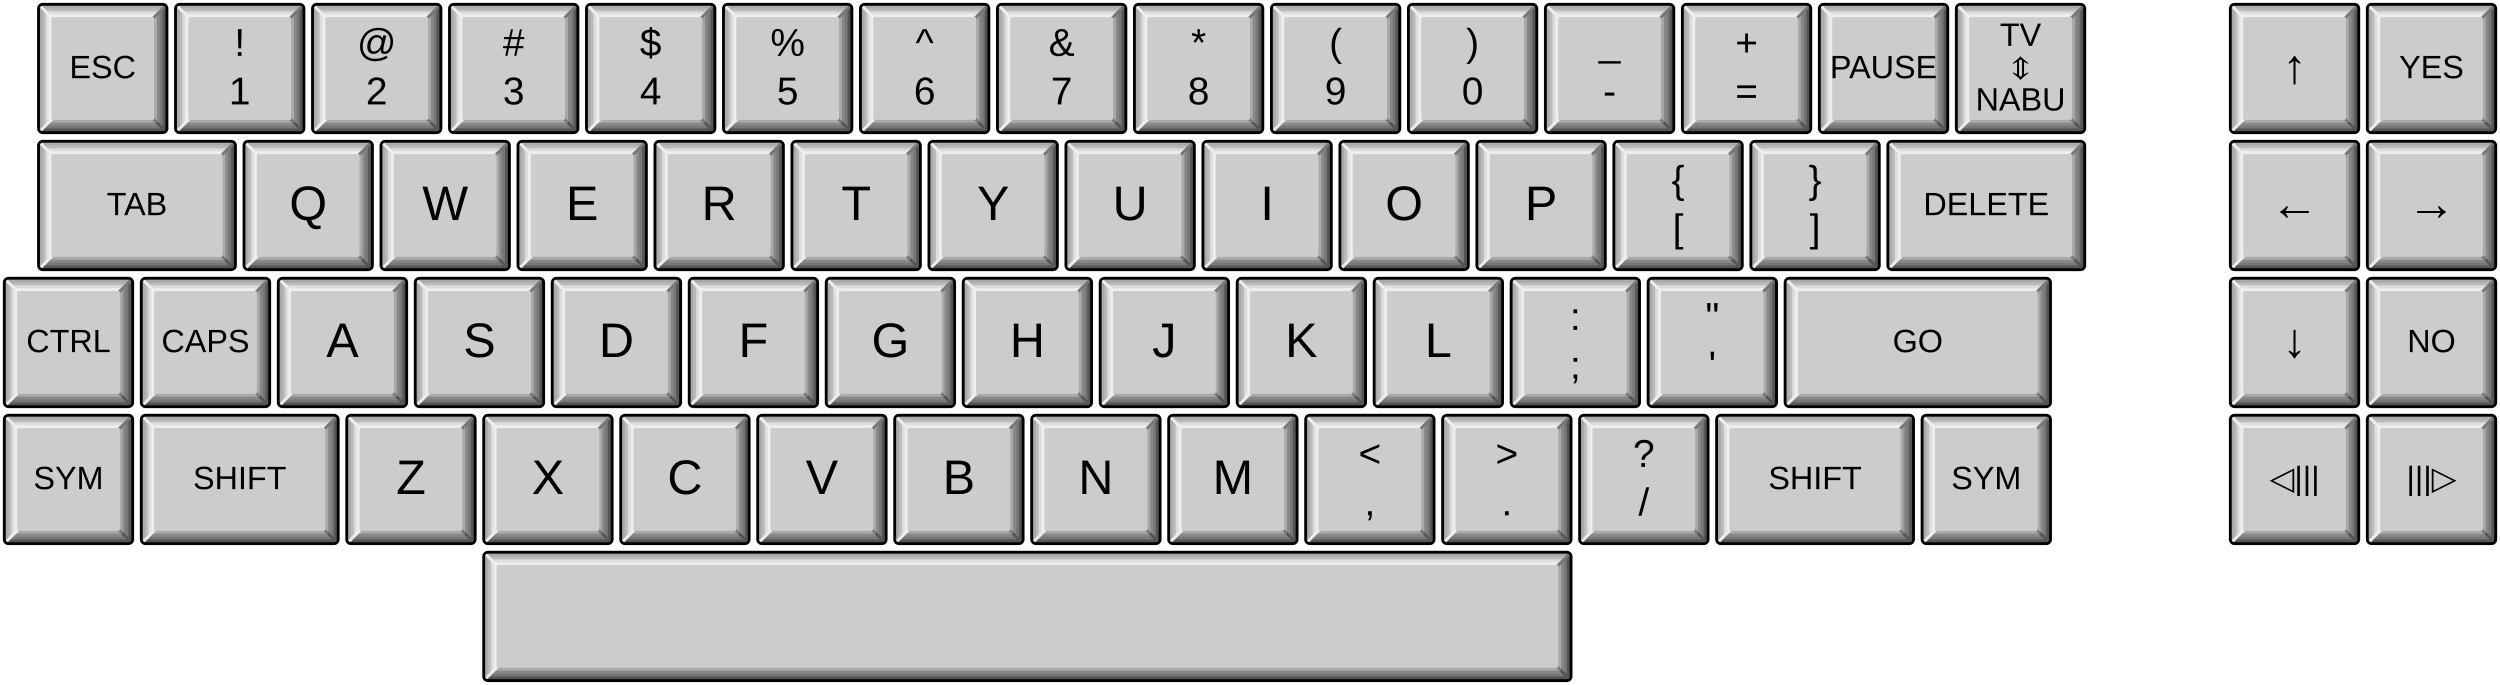
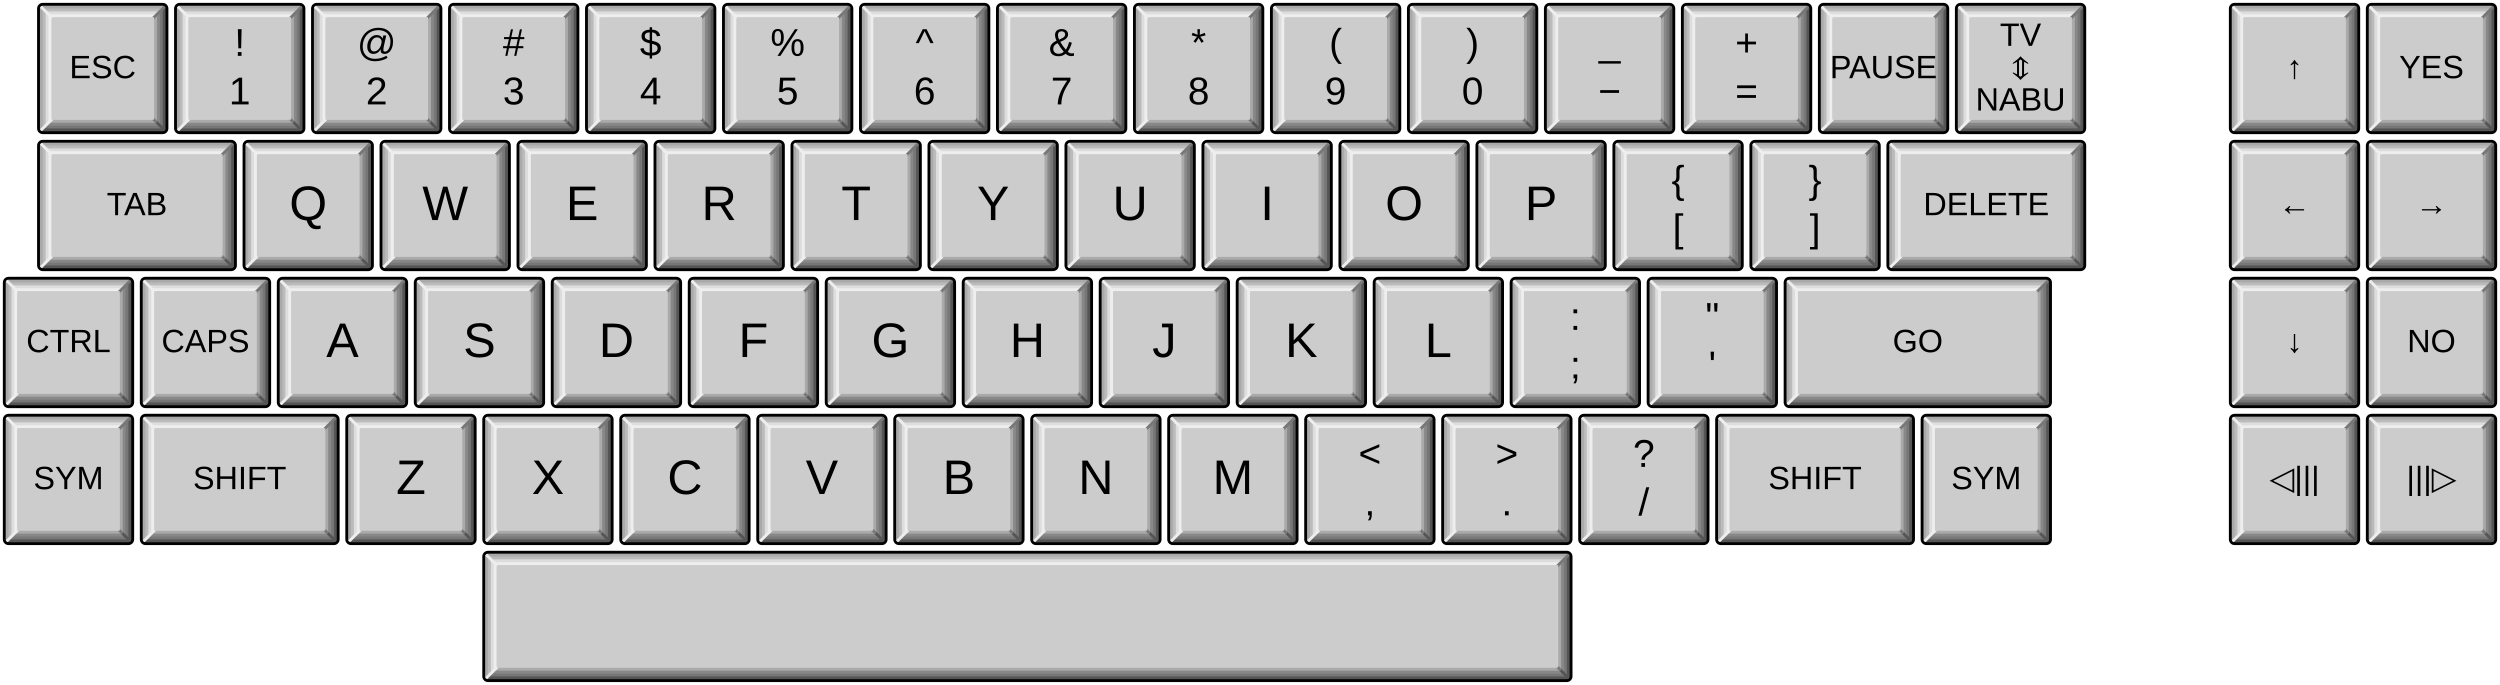
<svg xmlns="http://www.w3.org/2000/svg" xmlns:xlink="http://www.w3.org/1999/xlink" version="1.1" width="876" height="240" viewBox="0 -240 876 240">
  <defs>
    <g id="shape0">
      <path fill="#000000" d="M 377 -41 L 377 -7 L 7 -7 L 7 -41 Z M 3 -47 C 1.896 -47 1 -46.104 1 -45 L 1 -41 L 1 -7 L 1 -3 C 1 -1.896 1.896 -1 3 -1 L 381 -1 C 382.104 -1 383 -1.896 383 -3 L 383 -7 L 383 -41 L 383 -45 C 383 -46.104 382.104 -47 381 -47 Z" />
      <path fill="#555555" d="M 381.707 -45.707 L 377 -41 L 377 -7 L 7 -7 L 2.293 -2.293 C 2.474 -2.112 2.724 -2 3 -2 L 381 -2 C 381.553 -2 382 -2.447 382 -3 L 382 -7 L 382 -41 L 382 -45 C 382 -45.276 381.888 -45.526 381.707 -45.707 Z" />
      <path fill="#777777" d="M 380.766 -44.765 L 377 -41 L 377 -7 L 7 -7 L 3.234 -3.234 C 3.379 -3.09 3.579 -3 3.8 -3 L 380.2 -3 C 380.642 -3 381 -3.358 381 -3.8 L 381 -7 L 381 -41 L 381 -44.2 C 381 -44.421 380.91 -44.621 380.766 -44.765 Z" />
      <path fill="#888888" d="M 379.824 -43.824 L 377 -41 L 377 -7 L 7 -7 L 4.176 -4.176 C 4.284 -4.067 4.435 -4 4.6 -4 L 379.4 -4 C 379.731 -4 380 -4.269 380 -4.6 L 380 -7 L 380 -41 L 380 -43.4 C 380 -43.566 379.933 -43.716 379.824 -43.824 Z" />
      <path fill="#AAAAAA" d="M 377 -41 L 377 -7 L 7 -7 L 7 -41 Z M 3 -46 C 2.448 -46 2 -45.552 2 -45 L 2 -41 L 2 -7 L 2 -3 C 2 -2.724 2.112 -2.474 2.293 -2.293 L 5.117 -5.117 C 5.189 -5.045 5.29 -5 5.4 -5 L 378.6 -5 C 378.821 -5 379 -5.179 379 -5.4 L 379 -7 L 379 -41 L 379 -42.6 C 379 -42.71 378.955 -42.81 378.883 -42.883 L 381.707 -45.707 C 381.526 -45.888 381.276 -46 381 -46 Z" />
      <path fill="#BBBBBB" d="M 3.8 -45 C 3.358 -45 3 -44.642 3 -44.2 L 3 -41 L 3 -7 L 3 -3.8 C 3 -3.579 3.09 -3.379 3.234 -3.235 L 7 -7 L 7 -7 L 7 -41 L 377 -41 L 377 -41 L 380.766 -44.766 C 380.621 -44.91 380.421 -45 380.2 -45 Z" />
      <path fill="#DDDDDD" d="M 4.6 -44 C 4.269 -44 4 -43.731 4 -43.4 L 4 -41 L 4 -7 L 4 -4.6 C 4 -4.434 4.067 -4.285 4.176 -4.176 L 7 -7 L 7 -7 L 7 -41 L 377 -41 L 377 -41 L 379.824 -43.824 C 379.716 -43.933 379.566 -44 379.4 -44 Z" />
      <path fill="#EEEEEE" d="M 5.4 -43 C 5.179 -43 5 -42.821 5 -42.6 L 5 -41 L 5 -7 L 5 -5.4 C 5 -5.29 5.045 -5.189 5.117 -5.117 L 7 -7 L 7 -7 L 7 -41 L 377 -41 L 377 -41 L 378.883 -42.883 C 378.811 -42.955 378.71 -43 378.6 -43 Z" />
      <path fill="#CCCCCC" d="M 6.2 -42 C 6.089 -42 6 -41.911 6 -41.8 L 6 -41 L 6 -7 L 6 -6.2 C 6 -6.09 6.089 -6 6.2 -6 L 377.8 -6 C 377.91 -6 378 -6.09 378 -6.2 L 378 -7 L 378 -41 L 378 -41.8 C 378 -41.911 377.91 -42 377.8 -42 Z" />
      <path fill="#555555" d="M 379 -5.707 L 379 -5.4 C 379 -5.179 378.821 -5 378.6 -5 L 378.293 -5 L 381.244 -2.049 C 381.595 -2.14 381.86 -2.405 381.951 -2.756 L 379 -5.707 Z" />
      <path fill="#777777" d="M 381.244 -45.951 L 377.293 -42 L 377.8 -42 C 377.91 -42 378 -41.911 378 -41.8 L 378 -41.293 L 381.951 -45.244 C 381.905 -45.42 381.831 -45.583 381.707 -45.707 C 381.583 -45.832 381.42 -45.906 381.244 -45.951 Z M 378 -6.707 L 378 -6.2 C 378 -6.09 377.91 -6 377.8 -6 L 377.293 -6 L 378.293 -5 L 378.6 -5 C 378.821 -5 379 -5.179 379 -5.4 L 379 -5.707 L 378 -6.707 Z" />
      <path fill="#EEEEEE" d="M 2.756 -45.951 C 2.405 -45.86 2.14 -45.595 2.049 -45.244 L 6 -41.293 L 6 -41.8 C 6 -41.911 6.089 -42 6.2 -42 L 6.707 -42 L 2.756 -45.951 Z M 6 -6.707 L 2.049 -2.756 C 2.094 -2.58 2.168 -2.417 2.293 -2.293 C 2.417 -2.169 2.581 -2.095 2.756 -2.049 L 6.708 -6 L 6.2 -6 C 6.089 -6 6 -6.09 6 -6.2 L 6 -6.707 Z" />
    </g>
    <g id="shape1">
      <path fill="#000000" d="M 41 -41 L 41 -7 L 7 -7 L 7 -41 Z M 3 -47 C 1.896 -47 1 -46.104 1 -45 L 1 -41 L 1 -7 L 1 -3 C 1 -1.896 1.896 -1 3 -1 L 45 -1 C 46.104 -1 47 -1.896 47 -3 L 47 -7 L 47 -41 L 47 -45 C 47 -46.104 46.104 -47 45 -47 Z" />
      <path fill="#555555" d="M 45.707 -45.707 L 41 -41 L 41 -7 L 7 -7 L 2.293 -2.293 C 2.474 -2.112 2.724 -2 3 -2 L 45 -2 C 45.553 -2 46 -2.447 46 -3 L 46 -7 L 46 -41 L 46 -45 C 46 -45.276 45.888 -45.526 45.707 -45.707 Z" />
      <path fill="#777777" d="M 44.766 -44.765 L 41 -41 L 41 -7 L 7 -7 L 3.234 -3.234 C 3.379 -3.09 3.579 -3 3.8 -3 L 44.2 -3 C 44.642 -3 45 -3.358 45 -3.8 L 45 -7 L 45 -41 L 45 -44.2 C 45 -44.421 44.91 -44.621 44.766 -44.765 Z" />
      <path fill="#888888" d="M 43.824 -43.824 L 41 -41 L 41 -7 L 7 -7 L 4.176 -4.176 C 4.284 -4.067 4.435 -4 4.6 -4 L 43.4 -4 C 43.731 -4 44 -4.269 44 -4.6 L 44 -7 L 44 -41 L 44 -43.4 C 44 -43.566 43.933 -43.716 43.824 -43.824 Z" />
      <path fill="#AAAAAA" d="M 41 -41 L 41 -7 L 7 -7 L 7 -41 Z M 3 -46 C 2.448 -46 2 -45.552 2 -45 L 2 -41 L 2 -7 L 2 -3 C 2 -2.724 2.112 -2.474 2.293 -2.293 L 5.117 -5.117 C 5.189 -5.045 5.29 -5 5.4 -5 L 42.6 -5 C 42.821 -5 43 -5.179 43 -5.4 L 43 -7 L 43 -41 L 43 -42.6 C 43 -42.71 42.955 -42.81 42.883 -42.883 L 45.707 -45.707 C 45.526 -45.888 45.276 -46 45 -46 Z" />
      <path fill="#BBBBBB" d="M 3.8 -45 C 3.358 -45 3 -44.642 3 -44.2 L 3 -41 L 3 -7 L 3 -3.8 C 3 -3.579 3.09 -3.379 3.234 -3.235 L 7 -7 L 7 -7 L 7 -41 L 41 -41 L 41 -41 L 44.766 -44.766 C 44.621 -44.91 44.421 -45 44.2 -45 Z" />
      <path fill="#DDDDDD" d="M 4.6 -44 C 4.269 -44 4 -43.731 4 -43.4 L 4 -41 L 4 -7 L 4 -4.6 C 4 -4.434 4.067 -4.285 4.176 -4.176 L 7 -7 L 7 -7 L 7 -41 L 41 -41 L 41 -41 L 43.824 -43.824 C 43.716 -43.933 43.566 -44 43.4 -44 Z" />
      <path fill="#EEEEEE" d="M 5.4 -43 C 5.179 -43 5 -42.821 5 -42.6 L 5 -41 L 5 -7 L 5 -5.4 C 5 -5.29 5.045 -5.189 5.117 -5.117 L 7 -7 L 7 -7 L 7 -41 L 41 -41 L 41 -41 L 42.883 -42.883 C 42.811 -42.955 42.71 -43 42.6 -43 Z" />
      <path fill="#CCCCCC" d="M 6.2 -42 C 6.089 -42 6 -41.911 6 -41.8 L 6 -41 L 6 -7 L 6 -6.2 C 6 -6.09 6.089 -6 6.2 -6 L 41.8 -6 C 41.91 -6 42 -6.09 42 -6.2 L 42 -7 L 42 -41 L 42 -41.8 C 42 -41.911 41.91 -42 41.8 -42 Z" />
      <path fill="#555555" d="M 43 -5.707 L 43 -5.4 C 43 -5.179 42.821 -5 42.6 -5 L 42.293 -5 L 45.244 -2.049 C 45.595 -2.14 45.86 -2.405 45.951 -2.756 L 43 -5.707 Z" />
      <path fill="#777777" d="M 45.244 -45.951 L 41.293 -42 L 41.8 -42 C 41.91 -42 42 -41.911 42 -41.8 L 42 -41.293 L 45.951 -45.244 C 45.905 -45.42 45.831 -45.583 45.707 -45.707 C 45.583 -45.832 45.42 -45.906 45.244 -45.951 Z M 42 -6.707 L 42 -6.2 C 42 -6.09 41.91 -6 41.8 -6 L 41.293 -6 L 42.293 -5 L 42.6 -5 C 42.821 -5 43 -5.179 43 -5.4 L 43 -5.707 L 42 -6.707 Z" />
      <path fill="#EEEEEE" d="M 2.756 -45.951 C 2.405 -45.86 2.14 -45.595 2.049 -45.244 L 6 -41.293 L 6 -41.8 C 6 -41.911 6.089 -42 6.2 -42 L 6.707 -42 L 2.756 -45.951 Z M 6 -6.707 L 2.049 -2.756 C 2.094 -2.58 2.168 -2.417 2.293 -2.293 C 2.417 -2.169 2.581 -2.095 2.756 -2.049 L 6.708 -6 L 6.2 -6 C 6.089 -6 6 -6.09 6 -6.2 L 6 -6.707 Z" />
    </g>
    <g id="shape2">
      <path fill="#000000" d="M 3 -47 C 1.896 -47 1 -46.104 1 -45 L 1 -41 L 1 -7 L 1 -3 C 1 -1.896 1.896 -1 3 -1 L 65 -1 L 65 -7 L 7 -7 L 7 -41 L 65 -41 L 65 -47 Z M 65 -47 L 65 -41 L 65 -7 L 65 -1 L 69 -1 C 70.104 -1 71 -1.896 71 -3 L 71 -7 L 71 -41 L 71 -45 C 71 -46.104 70.104 -47 69 -47 Z" />
      <path fill="#555555" d="M 7 -7 L 2.293 -2.293 C 2.474 -2.112 2.724 -2 3 -2 L 65 -2 L 65 -7 Z M 69.707 -45.707 L 65 -41 L 65 -7 L 65 -2 L 69 -2 C 69.553 -2 70 -2.447 70 -3 L 70 -7 L 70 -41 L 70 -45 C 70 -45.276 69.888 -45.526 69.707 -45.707 Z" />
      <path fill="#777777" d="M 7 -7 L 3.234 -3.234 C 3.379 -3.09 3.579 -3 3.8 -3 L 65 -3 L 65 -7 Z M 68.766 -44.765 L 65 -41 L 65 -7 L 65 -3 L 68.2 -3 C 68.642 -3 69 -3.358 69 -3.8 L 69 -7 L 69 -41 L 69 -44.2 C 69 -44.421 68.91 -44.621 68.766 -44.765 Z" />
      <path fill="#888888" d="M 7 -7 L 4.176 -4.176 C 4.284 -4.067 4.435 -4 4.6 -4 L 65 -4 L 65 -7 Z M 67.824 -43.824 L 65 -41 L 65 -7 L 65 -4 L 67.4 -4 C 67.731 -4 68 -4.269 68 -4.6 L 68 -7 L 68 -41 L 68 -43.4 C 68 -43.566 67.933 -43.716 67.824 -43.824 Z" />
      <path fill="#AAAAAA" d="M 65 -46 L 65 -41 L 65 -7 L 65 -5 L 66.6 -5 C 66.821 -5 67 -5.179 67 -5.4 L 67 -7 L 67 -41 L 67 -42.6 C 67 -42.71 66.955 -42.81 66.883 -42.883 L 69.707 -45.707 C 69.526 -45.888 69.276 -46 69 -46 Z M 3 -46 C 2.448 -46 2 -45.552 2 -45 L 2 -41 L 2 -7 L 2 -3 C 2 -2.724 2.112 -2.474 2.293 -2.293 L 5.117 -5.117 C 5.189 -5.045 5.29 -5 5.4 -5 L 65 -5 L 65 -7 L 7 -7 L 7 -41 L 65 -41 L 65 -46 Z" />
      <path fill="#BBBBBB" d="M 65 -45 L 65 -41 L 68.766 -44.766 C 68.621 -44.91 68.421 -45 68.2 -45 Z M 3.8 -45 C 3.358 -45 3 -44.642 3 -44.2 L 3 -41 L 3 -7 L 3 -3.8 C 3 -3.579 3.09 -3.379 3.234 -3.235 L 7 -7 L 7 -7 L 7 -41 L 65 -41 L 65 -45 Z" />
      <path fill="#DDDDDD" d="M 65 -44 L 65 -41 L 67.824 -43.824 C 67.716 -43.933 67.566 -44 67.4 -44 Z M 4.6 -44 C 4.269 -44 4 -43.731 4 -43.4 L 4 -41 L 4 -7 L 4 -4.6 C 4 -4.434 4.067 -4.285 4.176 -4.176 L 7 -7 L 7 -7 L 7 -41 L 65 -41 L 65 -44 Z" />
      <path fill="#EEEEEE" d="M 65 -43 L 65 -41 L 66.883 -42.883 C 66.811 -42.955 66.71 -43 66.6 -43 Z M 5.4 -43 C 5.179 -43 5 -42.821 5 -42.6 L 5 -41 L 5 -7 L 5 -5.4 C 5 -5.29 5.045 -5.189 5.117 -5.117 L 7 -7 L 7 -7 L 7 -41 L 65 -41 L 65 -43 Z" />
      <path fill="#CCCCCC" d="M 6.2 -42 C 6.089 -42 6 -41.911 6 -41.8 L 6 -41 L 6 -7 L 6 -6.2 C 6 -6.09 6.089 -6 6.2 -6 L 65 -6 L 65 -7 L 65 -7 L 65 -6 L 65.8 -6 C 65.91 -6 66 -6.09 66 -6.2 L 66 -7 L 66 -41 L 66 -41.8 C 66 -41.911 65.91 -42 65.8 -42 L 65 -42 L 65 -41 L 65 -41 L 65 -42 Z" />
      <path fill="#555555" d="M 67 -5.707 L 67 -5.4 C 67 -5.179 66.821 -5 66.6 -5 L 66.293 -5 L 69.244 -2.049 C 69.595 -2.14 69.86 -2.405 69.951 -2.756 L 67 -5.707 Z" />
      <path fill="#777777" d="M 69.244 -45.951 L 65.293 -42 L 65.8 -42 C 65.91 -42 66 -41.911 66 -41.8 L 66 -41.293 L 69.951 -45.244 C 69.905 -45.42 69.831 -45.583 69.707 -45.707 C 69.583 -45.832 69.42 -45.906 69.244 -45.951 Z M 66 -6.707 L 66 -6.2 C 66 -6.09 65.91 -6 65.8 -6 L 65.293 -6 L 66.293 -5 L 66.6 -5 C 66.821 -5 67 -5.179 67 -5.4 L 67 -5.707 L 66 -6.707 Z" />
      <path fill="#EEEEEE" d="M 2.756 -45.951 C 2.405 -45.86 2.14 -45.595 2.049 -45.244 L 6 -41.293 L 6 -41.8 C 6 -41.911 6.089 -42 6.2 -42 L 6.707 -42 L 2.756 -45.951 Z M 6 -6.707 L 2.049 -2.756 C 2.094 -2.58 2.168 -2.417 2.293 -2.293 C 2.417 -2.169 2.581 -2.095 2.756 -2.049 L 6.708 -6 L 6.2 -6 C 6.089 -6 6 -6.09 6 -6.2 L 6 -6.707 Z" />
    </g>
    <g id="shape3">
      <path fill="#000000" d="M 89 -41 L 89 -7 L 7 -7 L 7 -41 Z M 3 -47 C 1.896 -47 1 -46.104 1 -45 L 1 -41 L 1 -7 L 1 -3 C 1 -1.896 1.896 -1 3 -1 L 93 -1 C 94.104 -1 95 -1.896 95 -3 L 95 -7 L 95 -41 L 95 -45 C 95 -46.104 94.104 -47 93 -47 Z" />
      <path fill="#555555" d="M 93.707 -45.707 L 89 -41 L 89 -7 L 7 -7 L 2.293 -2.293 C 2.474 -2.112 2.724 -2 3 -2 L 93 -2 C 93.553 -2 94 -2.447 94 -3 L 94 -7 L 94 -41 L 94 -45 C 94 -45.276 93.888 -45.526 93.707 -45.707 Z" />
      <path fill="#777777" d="M 92.766 -44.765 L 89 -41 L 89 -7 L 7 -7 L 3.234 -3.234 C 3.379 -3.09 3.579 -3 3.8 -3 L 92.2 -3 C 92.642 -3 93 -3.358 93 -3.8 L 93 -7 L 93 -41 L 93 -44.2 C 93 -44.421 92.91 -44.621 92.766 -44.765 Z" />
      <path fill="#888888" d="M 91.824 -43.824 L 89 -41 L 89 -7 L 7 -7 L 4.176 -4.176 C 4.284 -4.067 4.435 -4 4.6 -4 L 91.4 -4 C 91.731 -4 92 -4.269 92 -4.6 L 92 -7 L 92 -41 L 92 -43.4 C 92 -43.566 91.933 -43.716 91.824 -43.824 Z" />
      <path fill="#AAAAAA" d="M 89 -41 L 89 -7 L 7 -7 L 7 -41 Z M 3 -46 C 2.448 -46 2 -45.552 2 -45 L 2 -41 L 2 -7 L 2 -3 C 2 -2.724 2.112 -2.474 2.293 -2.293 L 5.117 -5.117 C 5.189 -5.045 5.29 -5 5.4 -5 L 90.6 -5 C 90.821 -5 91 -5.179 91 -5.4 L 91 -7 L 91 -41 L 91 -42.6 C 91 -42.71 90.955 -42.81 90.883 -42.883 L 93.707 -45.707 C 93.526 -45.888 93.276 -46 93 -46 Z" />
      <path fill="#BBBBBB" d="M 3.8 -45 C 3.358 -45 3 -44.642 3 -44.2 L 3 -41 L 3 -7 L 3 -3.8 C 3 -3.579 3.09 -3.379 3.234 -3.235 L 7 -7 L 7 -7 L 7 -41 L 89 -41 L 89 -41 L 92.766 -44.766 C 92.621 -44.91 92.421 -45 92.2 -45 Z" />
      <path fill="#DDDDDD" d="M 4.6 -44 C 4.269 -44 4 -43.731 4 -43.4 L 4 -41 L 4 -7 L 4 -4.6 C 4 -4.434 4.067 -4.285 4.176 -4.176 L 7 -7 L 7 -7 L 7 -41 L 89 -41 L 89 -41 L 91.824 -43.824 C 91.716 -43.933 91.566 -44 91.4 -44 Z" />
      <path fill="#EEEEEE" d="M 5.4 -43 C 5.179 -43 5 -42.821 5 -42.6 L 5 -41 L 5 -7 L 5 -5.4 C 5 -5.29 5.045 -5.189 5.117 -5.117 L 7 -7 L 7 -7 L 7 -41 L 89 -41 L 89 -41 L 90.883 -42.883 C 90.811 -42.955 90.71 -43 90.6 -43 Z" />
      <path fill="#CCCCCC" d="M 6.2 -42 C 6.089 -42 6 -41.911 6 -41.8 L 6 -41 L 6 -7 L 6 -6.2 C 6 -6.09 6.089 -6 6.2 -6 L 89.8 -6 C 89.91 -6 90 -6.09 90 -6.2 L 90 -7 L 90 -41 L 90 -41.8 C 90 -41.911 89.91 -42 89.8 -42 Z" />
      <path fill="#555555" d="M 91 -5.707 L 91 -5.4 C 91 -5.179 90.821 -5 90.6 -5 L 90.293 -5 L 93.244 -2.049 C 93.595 -2.14 93.86 -2.405 93.951 -2.756 L 91 -5.707 Z" />
      <path fill="#777777" d="M 93.244 -45.951 L 89.293 -42 L 89.8 -42 C 89.91 -42 90 -41.911 90 -41.8 L 90 -41.293 L 93.951 -45.244 C 93.905 -45.42 93.831 -45.583 93.707 -45.707 C 93.583 -45.832 93.42 -45.906 93.244 -45.951 Z M 90 -6.707 L 90 -6.2 C 90 -6.09 89.91 -6 89.8 -6 L 89.293 -6 L 90.293 -5 L 90.6 -5 C 90.821 -5 91 -5.179 91 -5.4 L 91 -5.707 L 90 -6.707 Z" />
      <path fill="#EEEEEE" d="M 2.756 -45.951 C 2.405 -45.86 2.14 -45.595 2.049 -45.244 L 6 -41.293 L 6 -41.8 C 6 -41.911 6.089 -42 6.2 -42 L 6.707 -42 L 2.756 -45.951 Z M 6 -6.707 L 2.049 -2.756 C 2.094 -2.58 2.168 -2.417 2.293 -2.293 C 2.417 -2.169 2.581 -2.095 2.756 -2.049 L 6.708 -6 L 6.2 -6 C 6.089 -6 6 -6.09 6 -6.2 L 6 -6.707 Z" />
    </g>
  </defs>
  <g class="keyboard">
    <g class="key">
      <use xlink:href="#shape0" transform="translate(168 0)" />
    </g>
    <g class="key">
      <use xlink:href="#shape1" transform="translate(0 -48)" />
      <text x="24" y="-68.6" text-anchor="middle" font-family="Arial" font-size="11.333" fill="#000000">SYM</text>
    </g>
    <g class="key">
      <use xlink:href="#shape2" transform="translate(48 -48)" />
      <text x="84" y="-68.6" text-anchor="middle" font-family="Arial" font-size="11.333" fill="#000000">SHIFT</text>
    </g>
    <g class="key">
      <use xlink:href="#shape1" transform="translate(120 -48)" />
      <text x="144" y="-66.9" text-anchor="middle" font-family="Arial" font-size="17" fill="#000000">Z</text>
    </g>
    <g class="key">
      <use xlink:href="#shape1" transform="translate(168 -48)" />
      <text x="192" y="-66.9" text-anchor="middle" font-family="Arial" font-size="17" fill="#000000">X</text>
    </g>
    <g class="key">
      <use xlink:href="#shape1" transform="translate(216 -48)" />
      <text x="240" y="-66.9" text-anchor="middle" font-family="Arial" font-size="17" fill="#000000">C</text>
    </g>
    <g class="key">
      <use xlink:href="#shape1" transform="translate(264 -48)" />
      <text x="288" y="-66.9" text-anchor="middle" font-family="Arial" font-size="17" fill="#000000">V</text>
    </g>
    <g class="key">
      <use xlink:href="#shape1" transform="translate(312 -48)" />
      <text x="336" y="-66.9" text-anchor="middle" font-family="Arial" font-size="17" fill="#000000">B</text>
    </g>
    <g class="key">
      <use xlink:href="#shape1" transform="translate(360 -48)" />
      <text x="384" y="-66.9" text-anchor="middle" font-family="Arial" font-size="17" fill="#000000">N</text>
    </g>
    <g class="key">
      <use xlink:href="#shape1" transform="translate(408 -48)" />
      <text x="432" y="-66.9" text-anchor="middle" font-family="Arial" font-size="17" fill="#000000">M</text>
    </g>
    <g class="key">
      <use xlink:href="#shape1" transform="translate(456 -48)" />
      <text x="480" y="-59.42" text-anchor="middle" font-family="Arial" font-size="13.6" fill="#000000">,</text>
      <text x="480" y="-76.42" text-anchor="middle" font-family="Arial" font-size="13.6" fill="#000000">&lt;</text>
    </g>
    <g class="key">
      <use xlink:href="#shape1" transform="translate(504 -48)" />
      <text x="528" y="-59.42" text-anchor="middle" font-family="Arial" font-size="13.6" fill="#000000">.</text>
      <text x="528" y="-76.42" text-anchor="middle" font-family="Arial" font-size="13.6" fill="#000000">&gt;</text>
    </g>
    <g class="key">
      <use xlink:href="#shape1" transform="translate(552 -48)" />
      <text x="576" y="-59.42" text-anchor="middle" font-family="Arial" font-size="13.6" fill="#000000">/</text>
      <text x="576" y="-76.42" text-anchor="middle" font-family="Arial" font-size="13.6" fill="#000000">?</text>
    </g>
    <g class="key">
      <use xlink:href="#shape2" transform="translate(600 -48)" />
      <text x="636" y="-68.6" text-anchor="middle" font-family="Arial" font-size="11.333" fill="#000000">SHIFT</text>
    </g>
    <g class="key">
      <use xlink:href="#shape1" transform="translate(672 -48)" />
      <text x="696" y="-68.6" text-anchor="middle" font-family="Arial" font-size="11.333" fill="#000000">SYM</text>
    </g>
    <g class="key">
      <use xlink:href="#shape1" transform="translate(780 -48)" />
      <text x="804" y="-68.6" text-anchor="middle" font-family="Arial" font-size="11.333" fill="#000000">◁|||</text>
    </g>
    <g class="key">
      <use xlink:href="#shape1" transform="translate(828 -48)" />
      <text x="852" y="-68.6" text-anchor="middle" font-family="Arial" font-size="11.333" fill="#000000">|||▷</text>
    </g>
    <g class="key">
      <use xlink:href="#shape1" transform="translate(0 -96)" />
      <text x="24" y="-116.6" text-anchor="middle" font-family="Arial" font-size="11.333" fill="#000000">CTRL</text>
    </g>
    <g class="key">
      <use xlink:href="#shape1" transform="translate(48 -96)" />
      <text x="72" y="-116.6" text-anchor="middle" font-family="Arial" font-size="11.333" fill="#000000">CAPS</text>
    </g>
    <g class="key">
      <use xlink:href="#shape1" transform="translate(96 -96)" />
      <text x="120" y="-114.9" text-anchor="middle" font-family="Arial" font-size="17" fill="#000000">A</text>
    </g>
    <g class="key">
      <use xlink:href="#shape1" transform="translate(144 -96)" />
      <text x="168" y="-114.9" text-anchor="middle" font-family="Arial" font-size="17" fill="#000000">S</text>
    </g>
    <g class="key">
      <use xlink:href="#shape1" transform="translate(192 -96)" />
      <text x="216" y="-114.9" text-anchor="middle" font-family="Arial" font-size="17" fill="#000000">D</text>
    </g>
    <g class="key">
      <use xlink:href="#shape1" transform="translate(240 -96)" />
      <text x="264" y="-114.9" text-anchor="middle" font-family="Arial" font-size="17" fill="#000000">F</text>
    </g>
    <g class="key">
      <use xlink:href="#shape1" transform="translate(288 -96)" />
      <text x="312" y="-114.9" text-anchor="middle" font-family="Arial" font-size="17" fill="#000000">G</text>
    </g>
    <g class="key">
      <use xlink:href="#shape1" transform="translate(336 -96)" />
      <text x="360" y="-114.9" text-anchor="middle" font-family="Arial" font-size="17" fill="#000000">H</text>
    </g>
    <g class="key">
      <use xlink:href="#shape1" transform="translate(384 -96)" />
      <text x="408" y="-114.9" text-anchor="middle" font-family="Arial" font-size="17" fill="#000000">J</text>
    </g>
    <g class="key">
      <use xlink:href="#shape1" transform="translate(432 -96)" />
      <text x="456" y="-114.9" text-anchor="middle" font-family="Arial" font-size="17" fill="#000000">K</text>
    </g>
    <g class="key">
      <use xlink:href="#shape1" transform="translate(480 -96)" />
      <text x="504" y="-114.9" text-anchor="middle" font-family="Arial" font-size="17" fill="#000000">L</text>
    </g>
    <g class="key">
      <use xlink:href="#shape1" transform="translate(528 -96)" />
      <text x="552" y="-107.42" text-anchor="middle" font-family="Arial" font-size="13.6" fill="#000000">;</text>
      <text x="552" y="-124.42" text-anchor="middle" font-family="Arial" font-size="13.6" fill="#000000">:</text>
    </g>
    <g class="key">
      <use xlink:href="#shape1" transform="translate(576 -96)" />
      <text x="600" y="-107.42" text-anchor="middle" font-family="Arial" font-size="13.6" fill="#000000">'</text>
      <text x="600" y="-124.42" text-anchor="middle" font-family="Arial" font-size="13.6" fill="#000000">"</text>
    </g>
    <g class="key">
      <use xlink:href="#shape3" transform="translate(624 -96)" />
      <text x="672" y="-116.6" text-anchor="middle" font-family="Arial" font-size="11.333" fill="#000000">GO</text>
    </g>
    <g class="key">
      <use xlink:href="#shape1" transform="translate(780 -96)" />
-       <text x="804" y="-114.9" text-anchor="middle" font-family="Arial" font-size="17" fill="#000000">↓</text>
+       <text x="804" y="-116.6" text-anchor="middle" font-family="Arial" font-size="11.333" fill="#000000">↓</text>
    </g>
    <g class="key">
      <use xlink:href="#shape1" transform="translate(828 -96)" />
      <text x="852" y="-116.6" text-anchor="middle" font-family="Arial" font-size="11.333" fill="#000000">NO</text>
    </g>
    <g class="key">
      <use xlink:href="#shape2" transform="translate(12 -144)" />
      <text x="48" y="-164.6" text-anchor="middle" font-family="Arial" font-size="11.333" fill="#000000">TAB</text>
    </g>
    <g class="key">
      <use xlink:href="#shape1" transform="translate(84 -144)" />
      <text x="108" y="-162.9" text-anchor="middle" font-family="Arial" font-size="17" fill="#000000">Q</text>
    </g>
    <g class="key">
      <use xlink:href="#shape1" transform="translate(132 -144)" />
      <text x="156" y="-162.9" text-anchor="middle" font-family="Arial" font-size="17" fill="#000000">W</text>
    </g>
    <g class="key">
      <use xlink:href="#shape1" transform="translate(180 -144)" />
      <text x="204" y="-162.9" text-anchor="middle" font-family="Arial" font-size="17" fill="#000000">E</text>
    </g>
    <g class="key">
      <use xlink:href="#shape1" transform="translate(228 -144)" />
      <text x="252" y="-162.9" text-anchor="middle" font-family="Arial" font-size="17" fill="#000000">R</text>
    </g>
    <g class="key">
      <use xlink:href="#shape1" transform="translate(276 -144)" />
      <text x="300" y="-162.9" text-anchor="middle" font-family="Arial" font-size="17" fill="#000000">T</text>
    </g>
    <g class="key">
      <use xlink:href="#shape1" transform="translate(324 -144)" />
      <text x="348" y="-162.9" text-anchor="middle" font-family="Arial" font-size="17" fill="#000000">Y</text>
    </g>
    <g class="key">
      <use xlink:href="#shape1" transform="translate(372 -144)" />
      <text x="396" y="-162.9" text-anchor="middle" font-family="Arial" font-size="17" fill="#000000">U</text>
    </g>
    <g class="key">
      <use xlink:href="#shape1" transform="translate(420 -144)" />
      <text x="444" y="-162.9" text-anchor="middle" font-family="Arial" font-size="17" fill="#000000">I</text>
    </g>
    <g class="key">
      <use xlink:href="#shape1" transform="translate(468 -144)" />
      <text x="492" y="-162.9" text-anchor="middle" font-family="Arial" font-size="17" fill="#000000">O</text>
    </g>
    <g class="key">
      <use xlink:href="#shape1" transform="translate(516 -144)" />
      <text x="540" y="-162.9" text-anchor="middle" font-family="Arial" font-size="17" fill="#000000">P</text>
    </g>
    <g class="key">
      <use xlink:href="#shape1" transform="translate(564 -144)" />
      <text x="588" y="-155.42" text-anchor="middle" font-family="Arial" font-size="13.6" fill="#000000">[</text>
      <text x="588" y="-172.42" text-anchor="middle" font-family="Arial" font-size="13.6" fill="#000000">{</text>
    </g>
    <g class="key">
      <use xlink:href="#shape1" transform="translate(612 -144)" />
      <text x="636" y="-155.42" text-anchor="middle" font-family="Arial" font-size="13.6" fill="#000000">]</text>
      <text x="636" y="-172.42" text-anchor="middle" font-family="Arial" font-size="13.6" fill="#000000">}</text>
    </g>
    <g class="key">
      <use xlink:href="#shape2" transform="translate(660 -144)" />
      <text x="696" y="-164.6" text-anchor="middle" font-family="Arial" font-size="11.333" fill="#000000">DELETE</text>
    </g>
    <g class="key">
      <use xlink:href="#shape1" transform="translate(780 -144)" />
-       <text x="804" y="-162.9" text-anchor="middle" font-family="Arial" font-size="17" fill="#000000">←</text>
+       <text x="804" y="-164.6" text-anchor="middle" font-family="Arial" font-size="11.333" fill="#000000">←</text>
    </g>
    <g class="key">
      <use xlink:href="#shape1" transform="translate(828 -144)" />
-       <text x="852" y="-162.9" text-anchor="middle" font-family="Arial" font-size="17" fill="#000000">→</text>
+       <text x="852" y="-164.6" text-anchor="middle" font-family="Arial" font-size="11.333" fill="#000000">→</text>
    </g>
    <g class="key">
      <use xlink:href="#shape1" transform="translate(12 -192)" />
      <text x="36" y="-212.6" text-anchor="middle" font-family="Arial" font-size="11.333" fill="#000000">ESC</text>
    </g>
    <g class="key">
      <use xlink:href="#shape1" transform="translate(60 -192)" />
      <text x="84" y="-203.42" text-anchor="middle" font-family="Arial" font-size="13.6" fill="#000000">1</text>
      <text x="84" y="-220.42" text-anchor="middle" font-family="Arial" font-size="13.6" fill="#000000">!</text>
    </g>
    <g class="key">
      <use xlink:href="#shape1" transform="translate(108 -192)" />
      <text x="132" y="-203.42" text-anchor="middle" font-family="Arial" font-size="13.6" fill="#000000">2</text>
      <text x="132" y="-220.42" text-anchor="middle" font-family="Arial" font-size="13.6" fill="#000000">@</text>
    </g>
    <g class="key">
      <use xlink:href="#shape1" transform="translate(156 -192)" />
      <text x="180" y="-203.42" text-anchor="middle" font-family="Arial" font-size="13.6" fill="#000000">3</text>
      <text x="180" y="-220.42" text-anchor="middle" font-family="Arial" font-size="13.6" fill="#000000">#</text>
    </g>
    <g class="key">
      <use xlink:href="#shape1" transform="translate(204 -192)" />
      <text x="228" y="-203.42" text-anchor="middle" font-family="Arial" font-size="13.6" fill="#000000">4</text>
      <text x="228" y="-220.42" text-anchor="middle" font-family="Arial" font-size="13.6" fill="#000000">$</text>
    </g>
    <g class="key">
      <use xlink:href="#shape1" transform="translate(252 -192)" />
      <text x="276" y="-203.42" text-anchor="middle" font-family="Arial" font-size="13.6" fill="#000000">5</text>
      <text x="276" y="-220.42" text-anchor="middle" font-family="Arial" font-size="13.6" fill="#000000">%</text>
    </g>
    <g class="key">
      <use xlink:href="#shape1" transform="translate(300 -192)" />
      <text x="324" y="-203.42" text-anchor="middle" font-family="Arial" font-size="13.6" fill="#000000">6</text>
      <text x="324" y="-220.42" text-anchor="middle" font-family="Arial" font-size="13.6" fill="#000000">^</text>
    </g>
    <g class="key">
      <use xlink:href="#shape1" transform="translate(348 -192)" />
      <text x="372" y="-203.42" text-anchor="middle" font-family="Arial" font-size="13.6" fill="#000000">7</text>
      <text x="372" y="-220.42" text-anchor="middle" font-family="Arial" font-size="13.6" fill="#000000">&amp;</text>
    </g>
    <g class="key">
      <use xlink:href="#shape1" transform="translate(396 -192)" />
      <text x="420" y="-203.42" text-anchor="middle" font-family="Arial" font-size="13.6" fill="#000000">8</text>
      <text x="420" y="-220.42" text-anchor="middle" font-family="Arial" font-size="13.6" fill="#000000">*</text>
    </g>
    <g class="key">
      <use xlink:href="#shape1" transform="translate(444 -192)" />
      <text x="468" y="-203.42" text-anchor="middle" font-family="Arial" font-size="13.6" fill="#000000">9</text>
      <text x="468" y="-220.42" text-anchor="middle" font-family="Arial" font-size="13.6" fill="#000000">(</text>
    </g>
    <g class="key">
      <use xlink:href="#shape1" transform="translate(492 -192)" />
      <text x="516" y="-203.42" text-anchor="middle" font-family="Arial" font-size="13.6" fill="#000000">0</text>
      <text x="516" y="-220.42" text-anchor="middle" font-family="Arial" font-size="13.6" fill="#000000">)</text>
    </g>
    <g class="key">
      <use xlink:href="#shape1" transform="translate(540 -192)" />
-       <text x="564" y="-203.42" text-anchor="middle" font-family="Arial" font-size="13.6" fill="#000000">-</text>
+       <text x="564" y="-203.42" text-anchor="middle" font-family="Arial" font-size="13.6" fill="#000000">−</text>
      <text x="564" y="-220.42" text-anchor="middle" font-family="Arial" font-size="13.6" fill="#000000">_</text>
    </g>
    <g class="key">
      <use xlink:href="#shape1" transform="translate(588 -192)" />
      <text x="612" y="-203.42" text-anchor="middle" font-family="Arial" font-size="13.6" fill="#000000">=</text>
      <text x="612" y="-220.42" text-anchor="middle" font-family="Arial" font-size="13.6" fill="#000000">+</text>
    </g>
    <g class="key">
      <use xlink:href="#shape1" transform="translate(636 -192)" />
      <text x="660" y="-212.6" text-anchor="middle" font-family="Arial" font-size="11.333" textLength="34" lengthAdjust="spacingAndGlyphs" fill="#000000">PAUSE</text>
    </g>
    <g class="key">
      <use xlink:href="#shape1" transform="translate(684 -192)" />
      <text x="708" y="-223.933" text-anchor="middle" font-family="Arial" font-size="11.333" fill="#000000">TV</text>
      <text x="708" y="-212.6" text-anchor="middle" font-family="Arial" font-size="11.333" fill="#000000">⇕</text>
      <text x="708" y="-201.267" text-anchor="middle" font-family="Arial" font-size="11.333" fill="#000000">NABU</text>
    </g>
    <g class="key">
      <use xlink:href="#shape1" transform="translate(780 -192)" />
-       <text x="804" y="-210.9" text-anchor="middle" font-family="Arial" font-size="17" fill="#000000">↑</text>
+       <text x="804" y="-212.6" text-anchor="middle" font-family="Arial" font-size="11.333" fill="#000000">↑</text>
    </g>
    <g class="key">
      <use xlink:href="#shape1" transform="translate(828 -192)" />
      <text x="852" y="-212.6" text-anchor="middle" font-family="Arial" font-size="11.333" fill="#000000">YES</text>
    </g>
  </g>
</svg>
